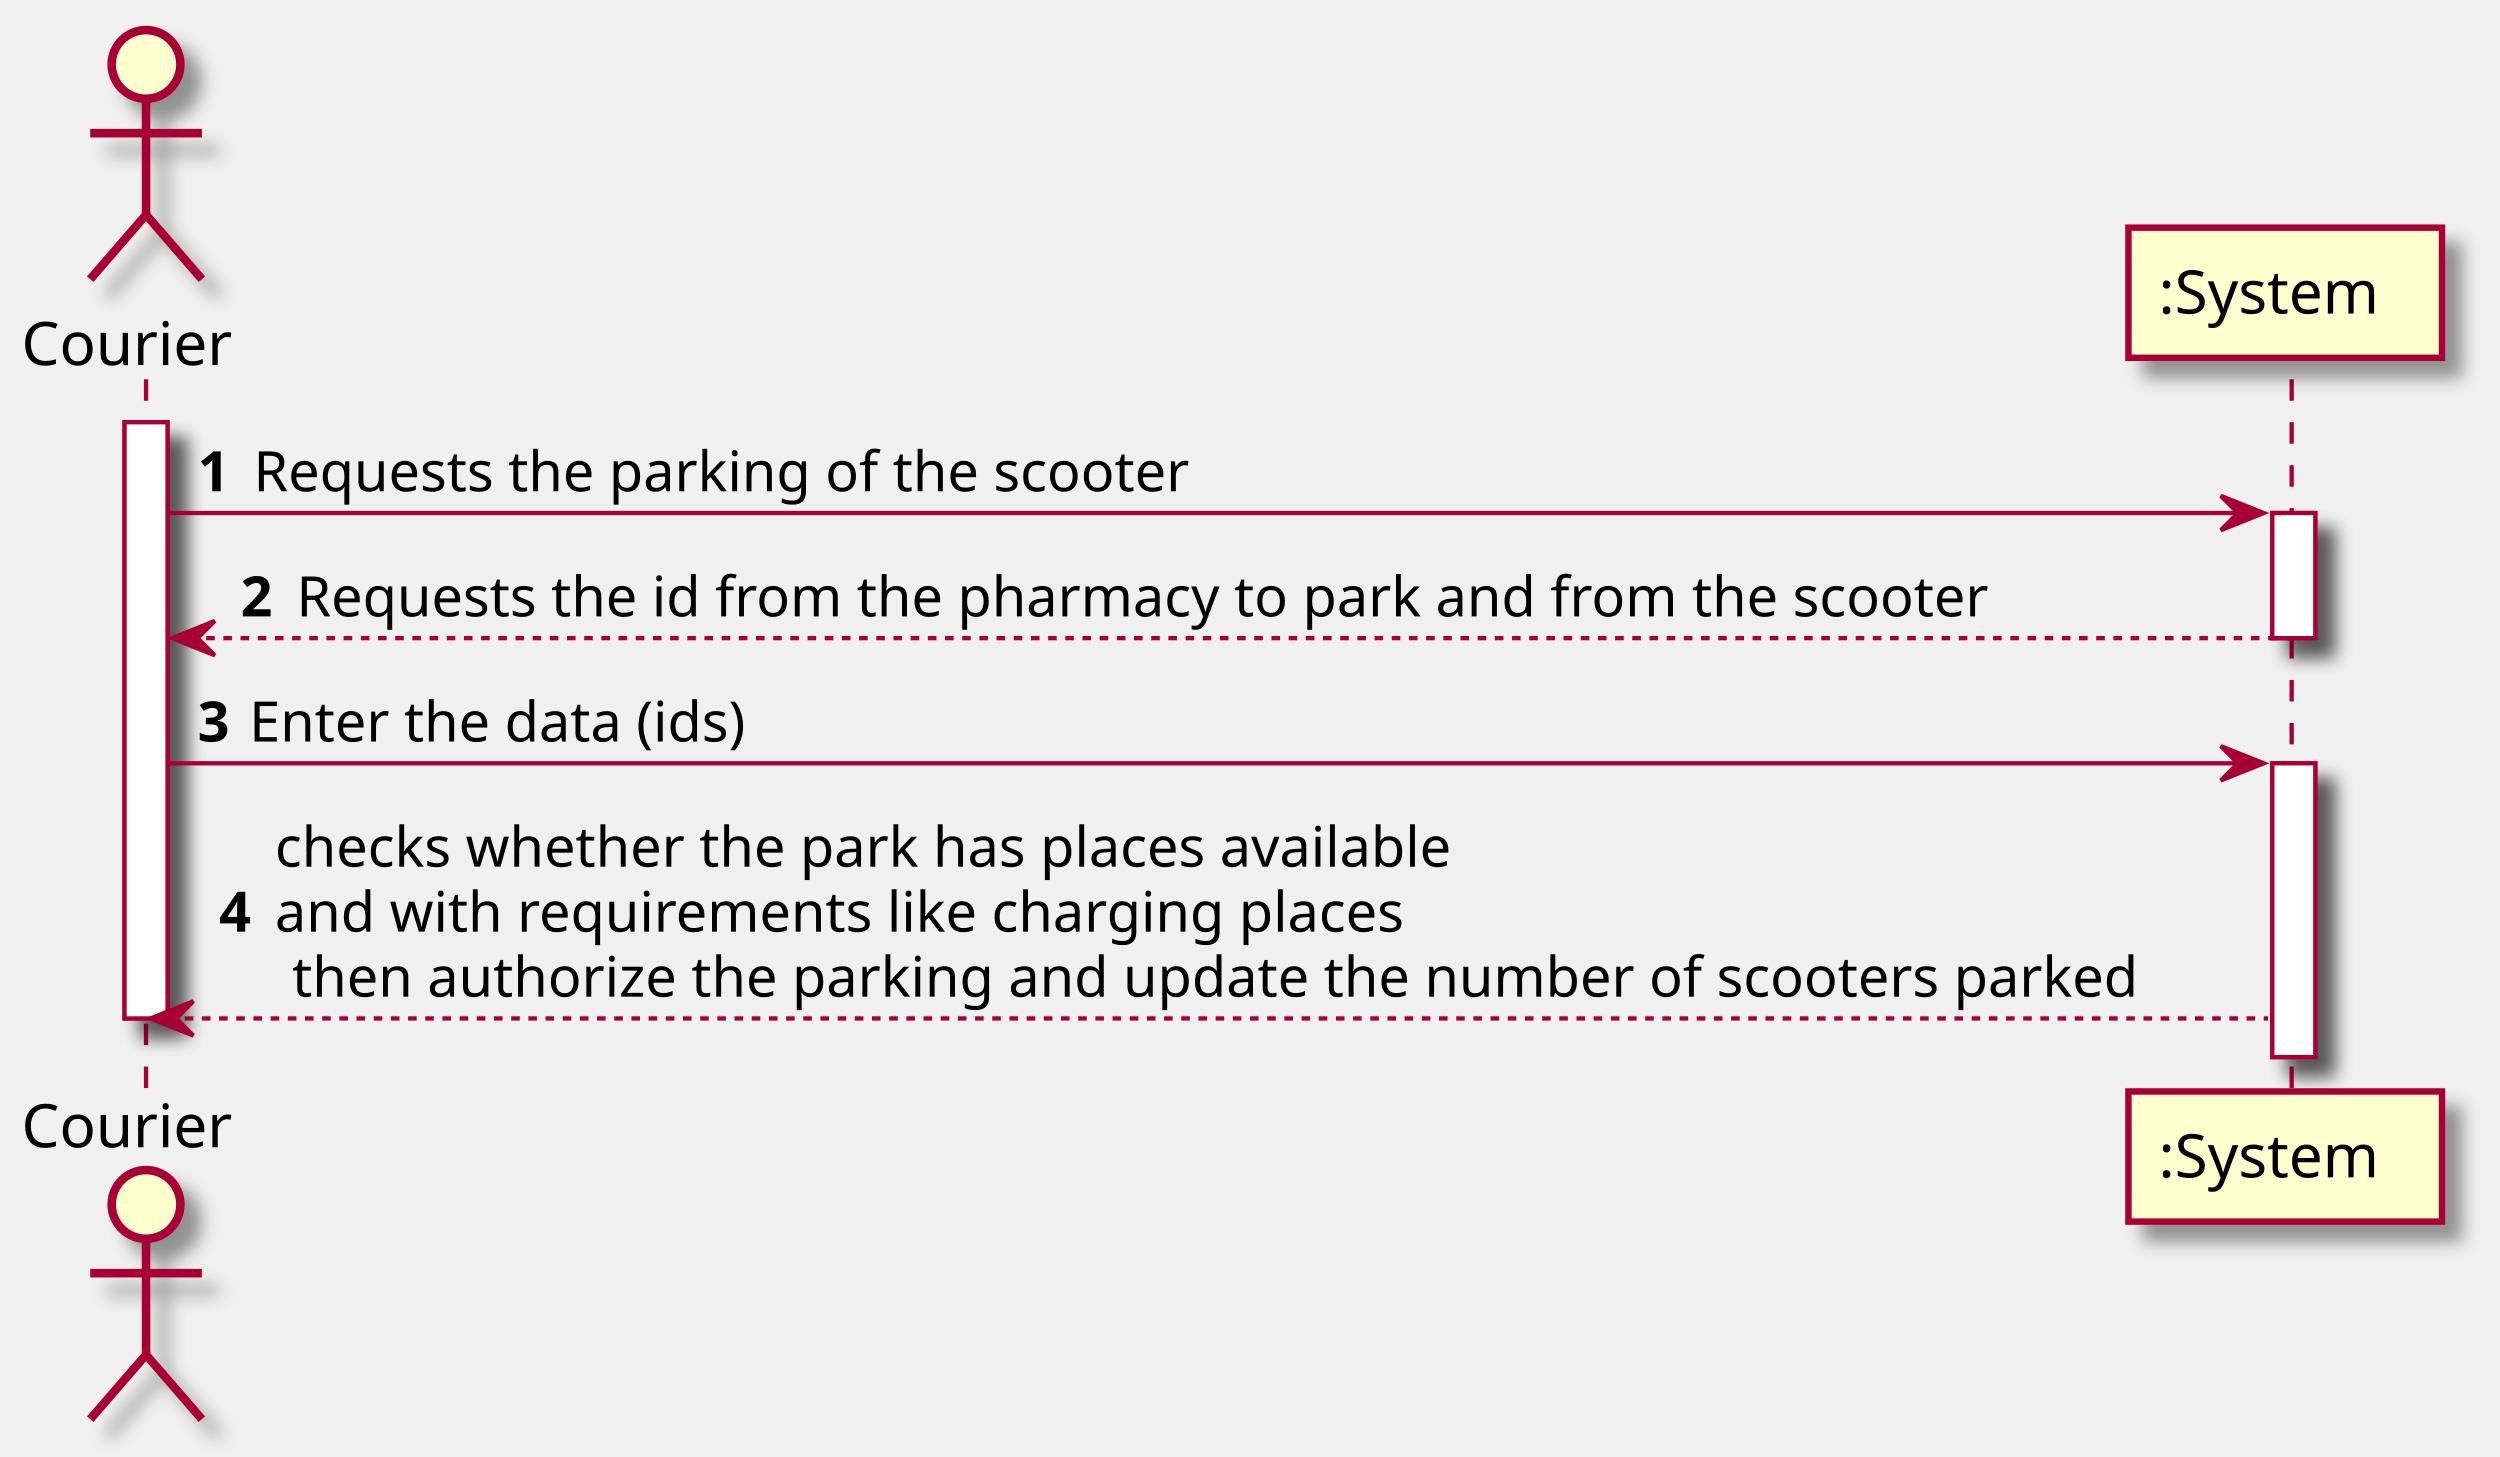
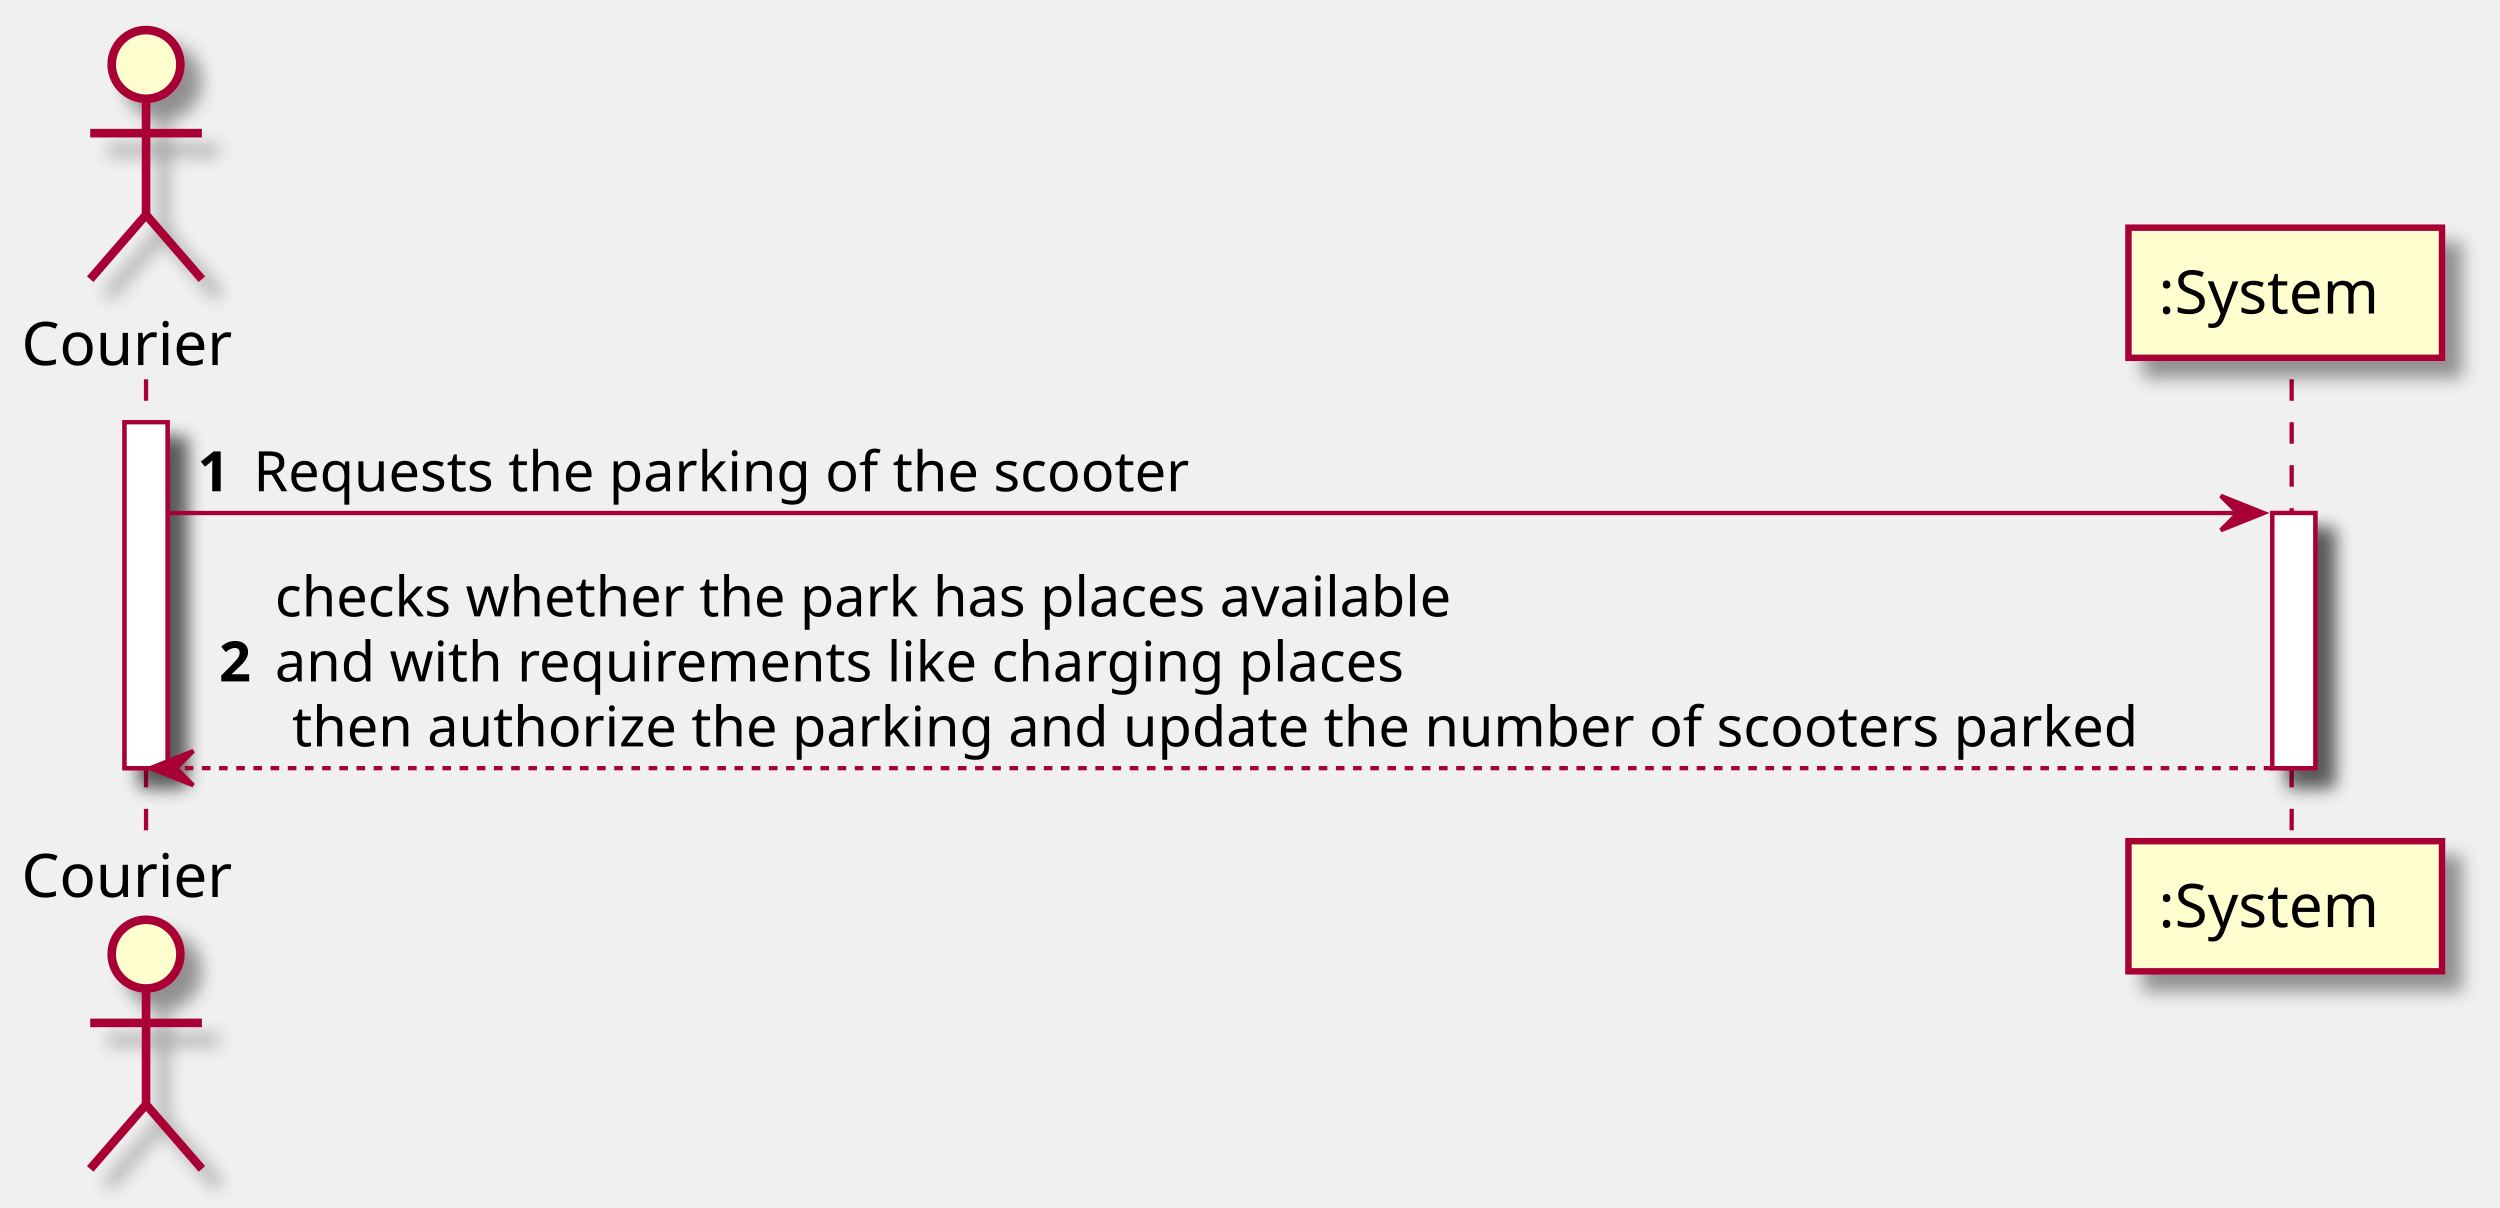
- <svg xmlns="http://www.w3.org/2000/svg" contentScriptType="application/ecmascript" contentStyleType="text/css" height="339px" preserveAspectRatio="none" style="width:582px;height:339px;" version="1.1" viewBox="0 0 582 339" width="582px" zoomAndPan="magnify">
+ <svg xmlns="http://www.w3.org/2000/svg" contentScriptType="application/ecmascript" contentStyleType="text/css" height="281px" preserveAspectRatio="none" style="width:582px;height:281px;" version="1.1" viewBox="0 0 582 281" width="582px" zoomAndPan="magnify">
  <defs>
-     <filter height="300%" id="fjngmtrvr5752" width="300%" x="-1" y="-1">
+     <filter height="300%" id="f1huw1jg3tavcs" width="300%" x="-1" y="-1">
      <feGaussianBlur result="blurOut" stdDeviation="2.0" />
      <feColorMatrix in="blurOut" result="blurOut2" type="matrix" values="0 0 0 0 0 0 0 0 0 0 0 0 0 0 0 0 0 0 .4 0" />
      <feOffset dx="4.0" dy="4.0" in="blurOut2" result="blurOut3" />
      <feBlend in="SourceGraphic" in2="blurOut3" mode="normal" />
    </filter>
  </defs>
  <g>
-     <rect fill="#FFFFFF" filter="url(#fjngmtrvr5752)" height="138.797" style="stroke:#A80036;stroke-width:1.0;" width="10" x="29" y="98.297" />
-     <rect fill="#FFFFFF" filter="url(#fjngmtrvr5752)" height="29.133" style="stroke:#A80036;stroke-width:1.0;" width="10" x="529" y="119.43" />
-     <rect fill="#FFFFFF" filter="url(#fjngmtrvr5752)" height="68.398" style="stroke:#A80036;stroke-width:1.0;" width="10" x="529" y="177.695" />
-     <line style="stroke:#A80036;stroke-width:1.0;stroke-dasharray:5.0,5.0;" x1="34" x2="34" y1="88.297" y2="255.094" />
-     <line style="stroke:#A80036;stroke-width:1.0;stroke-dasharray:5.0,5.0;" x1="533.5" x2="533.5" y1="88.297" y2="255.094" />
+     <rect fill="#FFFFFF" filter="url(#f1huw1jg3tavcs)" height="80.531" style="stroke:#A80036;stroke-width:1.0;" width="10" x="29" y="98.297" />
+     <rect fill="#FFFFFF" filter="url(#f1huw1jg3tavcs)" height="59.398" style="stroke:#A80036;stroke-width:1.0;" width="10" x="529" y="119.43" />
+     <line style="stroke:#A80036;stroke-width:1.0;stroke-dasharray:5.0,5.0;" x1="34" x2="34" y1="88.297" y2="196.828" />
+     <line style="stroke:#A80036;stroke-width:1.0;stroke-dasharray:5.0,5.0;" x1="533.5" x2="533.5" y1="88.297" y2="196.828" />
    <text fill="#000000" font-family="sans-serif" font-size="14" lengthAdjust="spacing" textLength="52" x="5" y="84.995">Courier</text>
-     <ellipse cx="34" cy="15" fill="#FEFECE" filter="url(#fjngmtrvr5752)" rx="8" ry="8" style="stroke:#A80036;stroke-width:2.0;" />
-     <path d="M34,23 L34,50 M21,31 L47,31 M34,50 L21,65 M34,50 L47,65 " fill="none" filter="url(#fjngmtrvr5752)" style="stroke:#A80036;stroke-width:2.0;" />
-     <text fill="#000000" font-family="sans-serif" font-size="14" lengthAdjust="spacing" textLength="52" x="5" y="267.089">Courier</text>
-     <ellipse cx="34" cy="280.391" fill="#FEFECE" filter="url(#fjngmtrvr5752)" rx="8" ry="8" style="stroke:#A80036;stroke-width:2.0;" />
-     <path d="M34,288.391 L34,315.391 M21,296.391 L47,296.391 M34,315.391 L21,330.391 M34,315.391 L47,330.391 " fill="none" filter="url(#fjngmtrvr5752)" style="stroke:#A80036;stroke-width:2.0;" />
-     <rect fill="#FEFECE" filter="url(#fjngmtrvr5752)" height="30.297" style="stroke:#A80036;stroke-width:1.5;" width="73" x="495.5" y="53" />
+     <ellipse cx="34" cy="15" fill="#FEFECE" filter="url(#f1huw1jg3tavcs)" rx="8" ry="8" style="stroke:#A80036;stroke-width:2.0;" />
+     <path d="M34,23 L34,50 M21,31 L47,31 M34,50 L21,65 M34,50 L47,65 " fill="none" filter="url(#f1huw1jg3tavcs)" style="stroke:#A80036;stroke-width:2.0;" />
+     <text fill="#000000" font-family="sans-serif" font-size="14" lengthAdjust="spacing" textLength="52" x="5" y="208.823">Courier</text>
+     <ellipse cx="34" cy="222.125" fill="#FEFECE" filter="url(#f1huw1jg3tavcs)" rx="8" ry="8" style="stroke:#A80036;stroke-width:2.0;" />
+     <path d="M34,230.125 L34,257.125 M21,238.125 L47,238.125 M34,257.125 L21,272.125 M34,257.125 L47,272.125 " fill="none" filter="url(#f1huw1jg3tavcs)" style="stroke:#A80036;stroke-width:2.0;" />
+     <rect fill="#FEFECE" filter="url(#f1huw1jg3tavcs)" height="30.297" style="stroke:#A80036;stroke-width:1.5;" width="73" x="495.5" y="53" />
    <text fill="#000000" font-family="sans-serif" font-size="14" lengthAdjust="spacing" textLength="59" x="502.5" y="72.995">:System</text>
-     <rect fill="#FEFECE" filter="url(#fjngmtrvr5752)" height="30.297" style="stroke:#A80036;stroke-width:1.5;" width="73" x="495.5" y="254.094" />
-     <text fill="#000000" font-family="sans-serif" font-size="14" lengthAdjust="spacing" textLength="59" x="502.5" y="274.089">:System</text>
-     <rect fill="#FFFFFF" filter="url(#fjngmtrvr5752)" height="138.797" style="stroke:#A80036;stroke-width:1.0;" width="10" x="29" y="98.297" />
-     <rect fill="#FFFFFF" filter="url(#fjngmtrvr5752)" height="29.133" style="stroke:#A80036;stroke-width:1.0;" width="10" x="529" y="119.43" />
-     <rect fill="#FFFFFF" filter="url(#fjngmtrvr5752)" height="68.398" style="stroke:#A80036;stroke-width:1.0;" width="10" x="529" y="177.695" />
+     <rect fill="#FEFECE" filter="url(#f1huw1jg3tavcs)" height="30.297" style="stroke:#A80036;stroke-width:1.5;" width="73" x="495.5" y="195.828" />
+     <text fill="#000000" font-family="sans-serif" font-size="14" lengthAdjust="spacing" textLength="59" x="502.5" y="215.823">:System</text>
+     <rect fill="#FFFFFF" filter="url(#f1huw1jg3tavcs)" height="80.531" style="stroke:#A80036;stroke-width:1.0;" width="10" x="29" y="98.297" />
+     <rect fill="#FFFFFF" filter="url(#f1huw1jg3tavcs)" height="59.398" style="stroke:#A80036;stroke-width:1.0;" width="10" x="529" y="119.43" />
    <polygon fill="#A80036" points="517,115.43,527,119.43,517,123.43,521,119.43" style="stroke:#A80036;stroke-width:1.0;" />
    <line style="stroke:#A80036;stroke-width:1.0;" x1="39" x2="523" y1="119.43" y2="119.43" />
    <text fill="#000000" font-family="sans-serif" font-size="13" font-weight="bold" lengthAdjust="spacing" textLength="9" x="46" y="114.364">1</text>
    <text fill="#000000" font-family="sans-serif" font-size="13" lengthAdjust="spacing" textLength="230" x="59" y="114.364">Requests the parking of the scooter</text>
-     <polygon fill="#A80036" points="50,144.562,40,148.562,50,152.562,46,148.562" style="stroke:#A80036;stroke-width:1.0;" />
-     <line style="stroke:#A80036;stroke-width:1.0;stroke-dasharray:2.0,2.0;" x1="44" x2="533" y1="148.562" y2="148.562" />
-     <text fill="#000000" font-family="sans-serif" font-size="13" font-weight="bold" lengthAdjust="spacing" textLength="9" x="56" y="143.497">2</text>
-     <text fill="#000000" font-family="sans-serif" font-size="13" lengthAdjust="spacing" textLength="418" x="69" y="143.497">Requests the id from the pharmacy to park and from the scooter</text>
-     <polygon fill="#A80036" points="517,173.695,527,177.695,517,181.695,521,177.695" style="stroke:#A80036;stroke-width:1.0;" />
-     <line style="stroke:#A80036;stroke-width:1.0;" x1="39" x2="523" y1="177.695" y2="177.695" />
-     <text fill="#000000" font-family="sans-serif" font-size="13" font-weight="bold" lengthAdjust="spacing" textLength="8" x="46" y="172.629">3</text>
-     <text fill="#000000" font-family="sans-serif" font-size="13" lengthAdjust="spacing" textLength="124" x="58" y="172.629">Enter the data (ids)</text>
-     <polygon fill="#A80036" points="45,233.094,35,237.094,45,241.094,41,237.094" style="stroke:#A80036;stroke-width:1.0;" />
-     <line style="stroke:#A80036;stroke-width:1.0;stroke-dasharray:2.0,2.0;" x1="39" x2="528" y1="237.094" y2="237.094" />
-     <text fill="#000000" font-family="sans-serif" font-size="13" font-weight="bold" lengthAdjust="spacing" textLength="9" x="51" y="216.895">4</text>
-     <text fill="#000000" font-family="sans-serif" font-size="13" lengthAdjust="spacing" textLength="291" x="64" y="201.762">checks whether the park has places available</text>
-     <text fill="#000000" font-family="sans-serif" font-size="13" lengthAdjust="spacing" textLength="274" x="64" y="216.895">and with requirements like charging places</text>
-     <text fill="#000000" font-family="sans-serif" font-size="13" lengthAdjust="spacing" textLength="449" x="68" y="232.028">then authorize the parking and update the number of scooters parked</text>
+     <polygon fill="#A80036" points="45,174.828,35,178.828,45,182.828,41,178.828" style="stroke:#A80036;stroke-width:1.0;" />
+     <line style="stroke:#A80036;stroke-width:1.0;stroke-dasharray:2.0,2.0;" x1="39" x2="533" y1="178.828" y2="178.828" />
+     <text fill="#000000" font-family="sans-serif" font-size="13" font-weight="bold" lengthAdjust="spacing" textLength="9" x="51" y="158.629">2</text>
+     <text fill="#000000" font-family="sans-serif" font-size="13" lengthAdjust="spacing" textLength="291" x="64" y="143.497">checks whether the park has places available</text>
+     <text fill="#000000" font-family="sans-serif" font-size="13" lengthAdjust="spacing" textLength="274" x="64" y="158.629">and with requirements like charging places</text>
+     <text fill="#000000" font-family="sans-serif" font-size="13" lengthAdjust="spacing" textLength="449" x="68" y="173.762">then authorize the parking and update the number of scooters parked</text>
  </g>
</svg>
